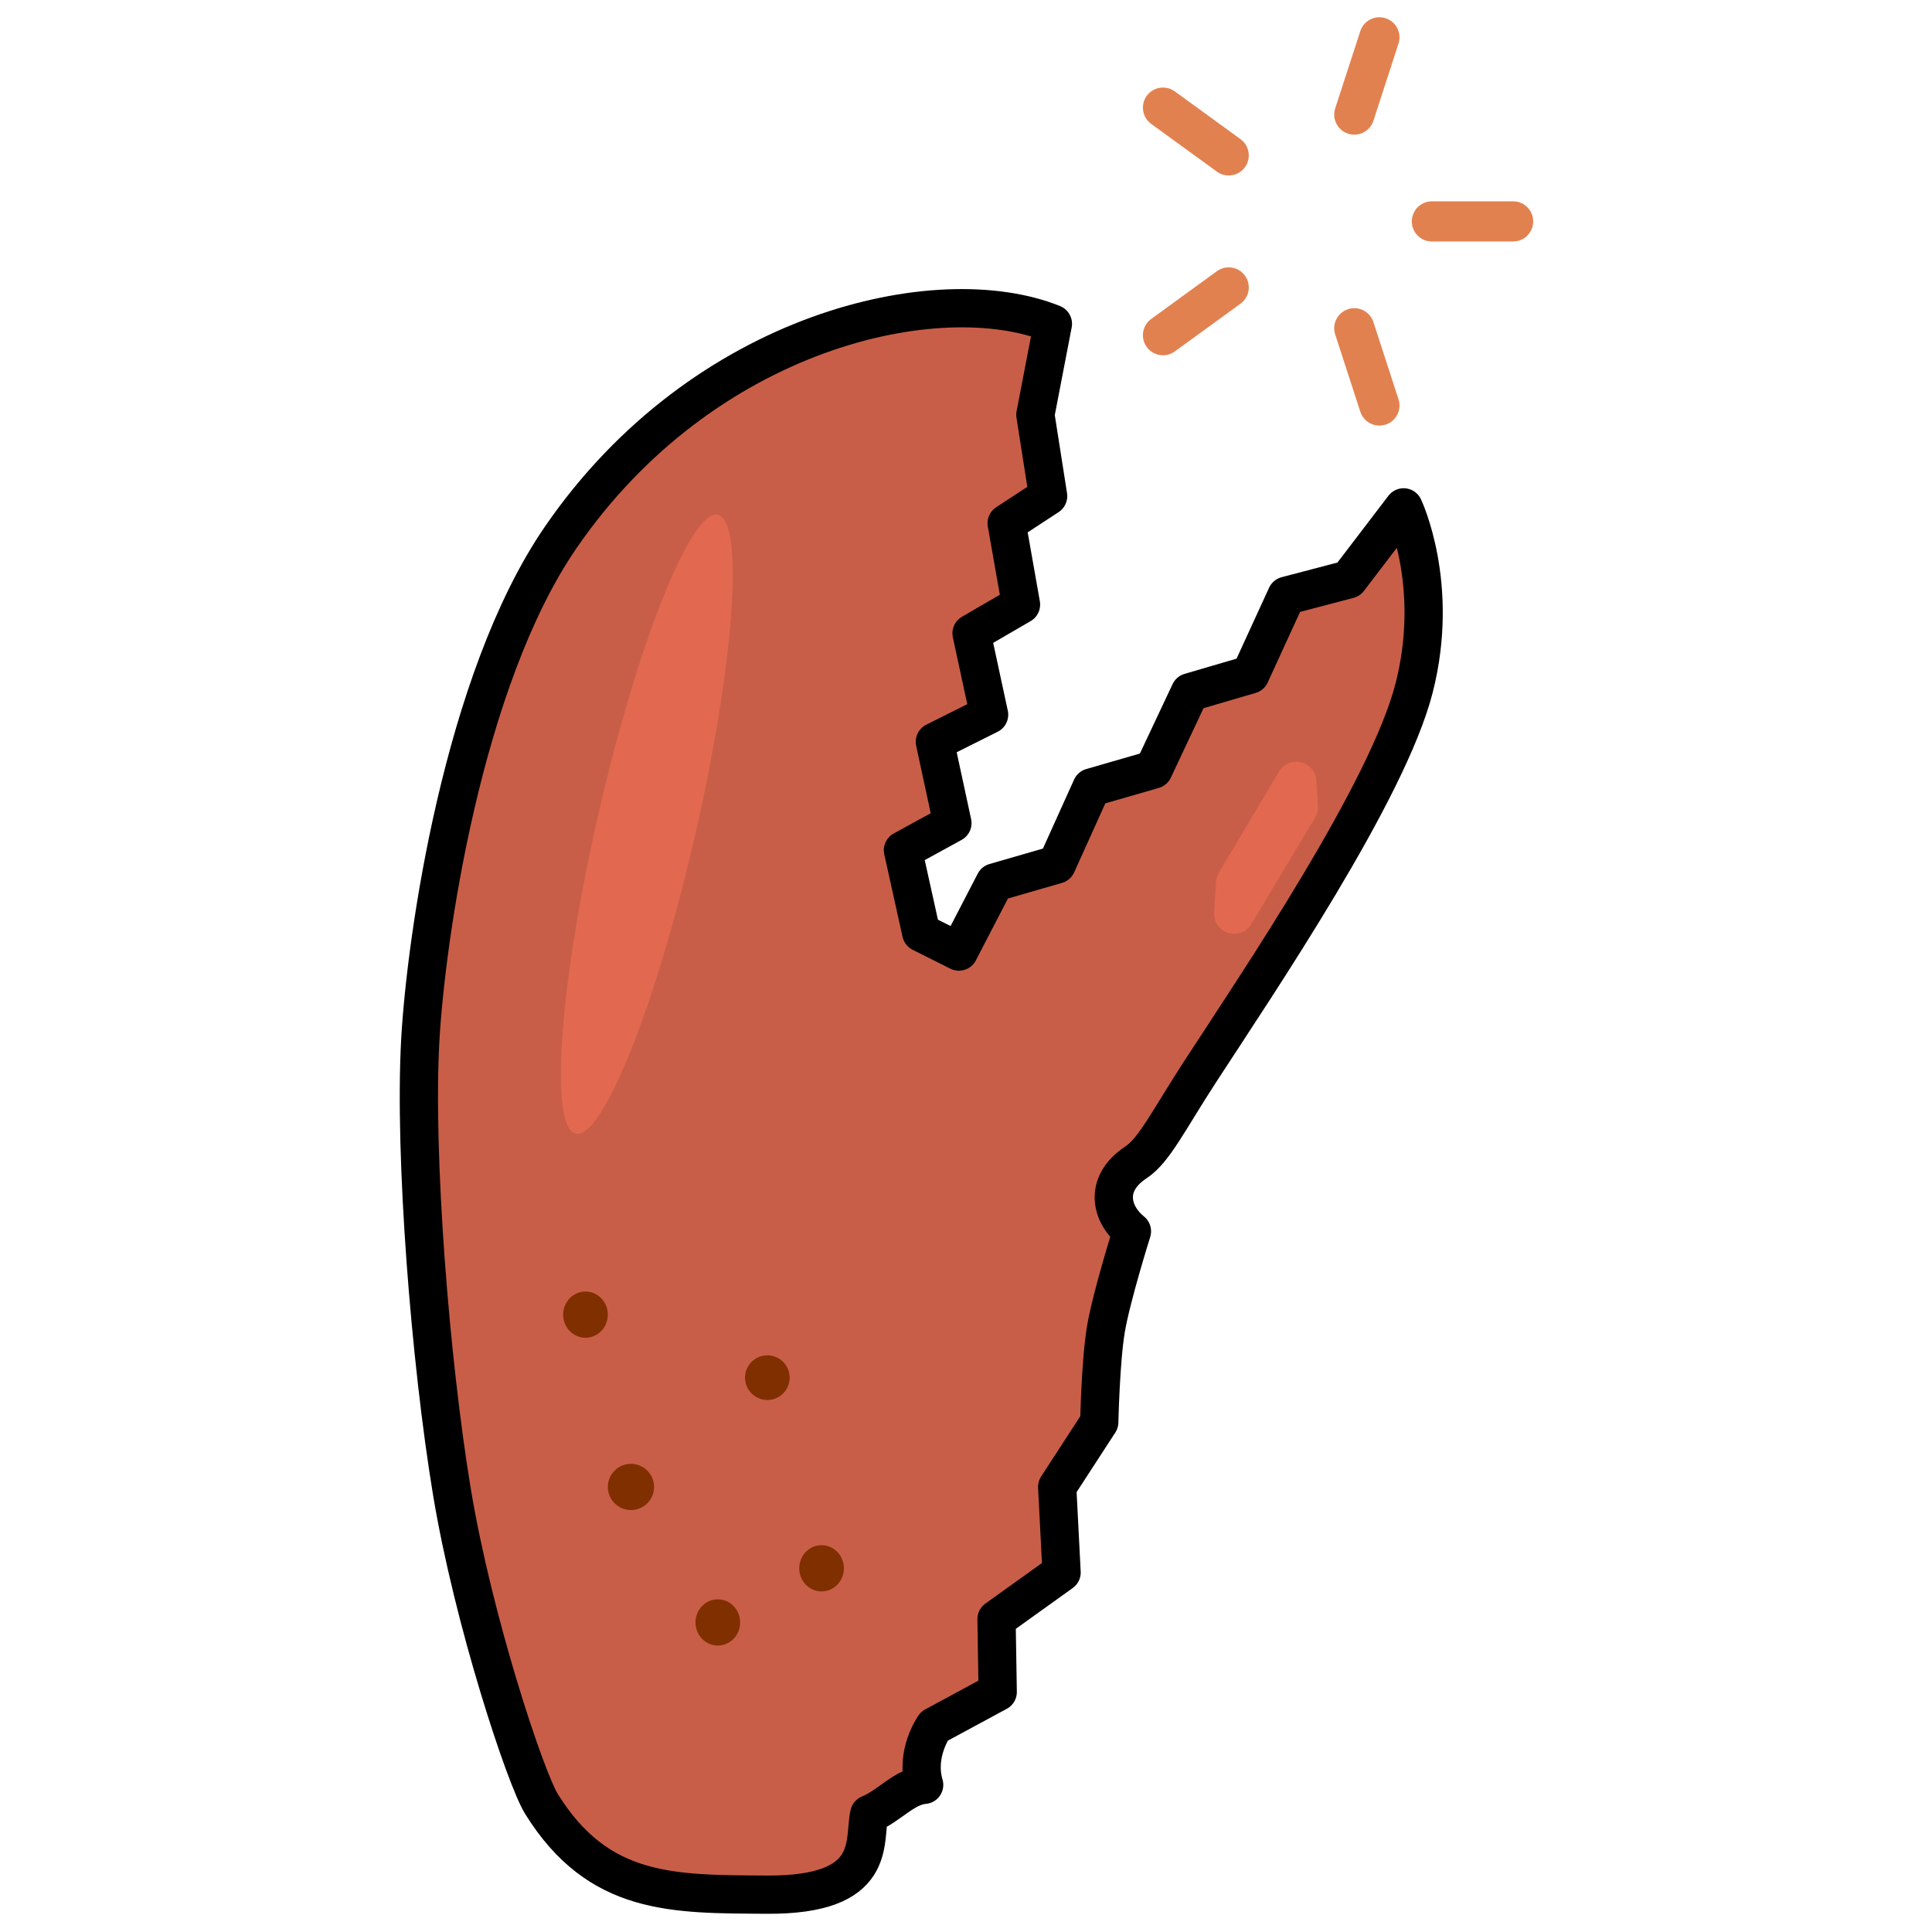
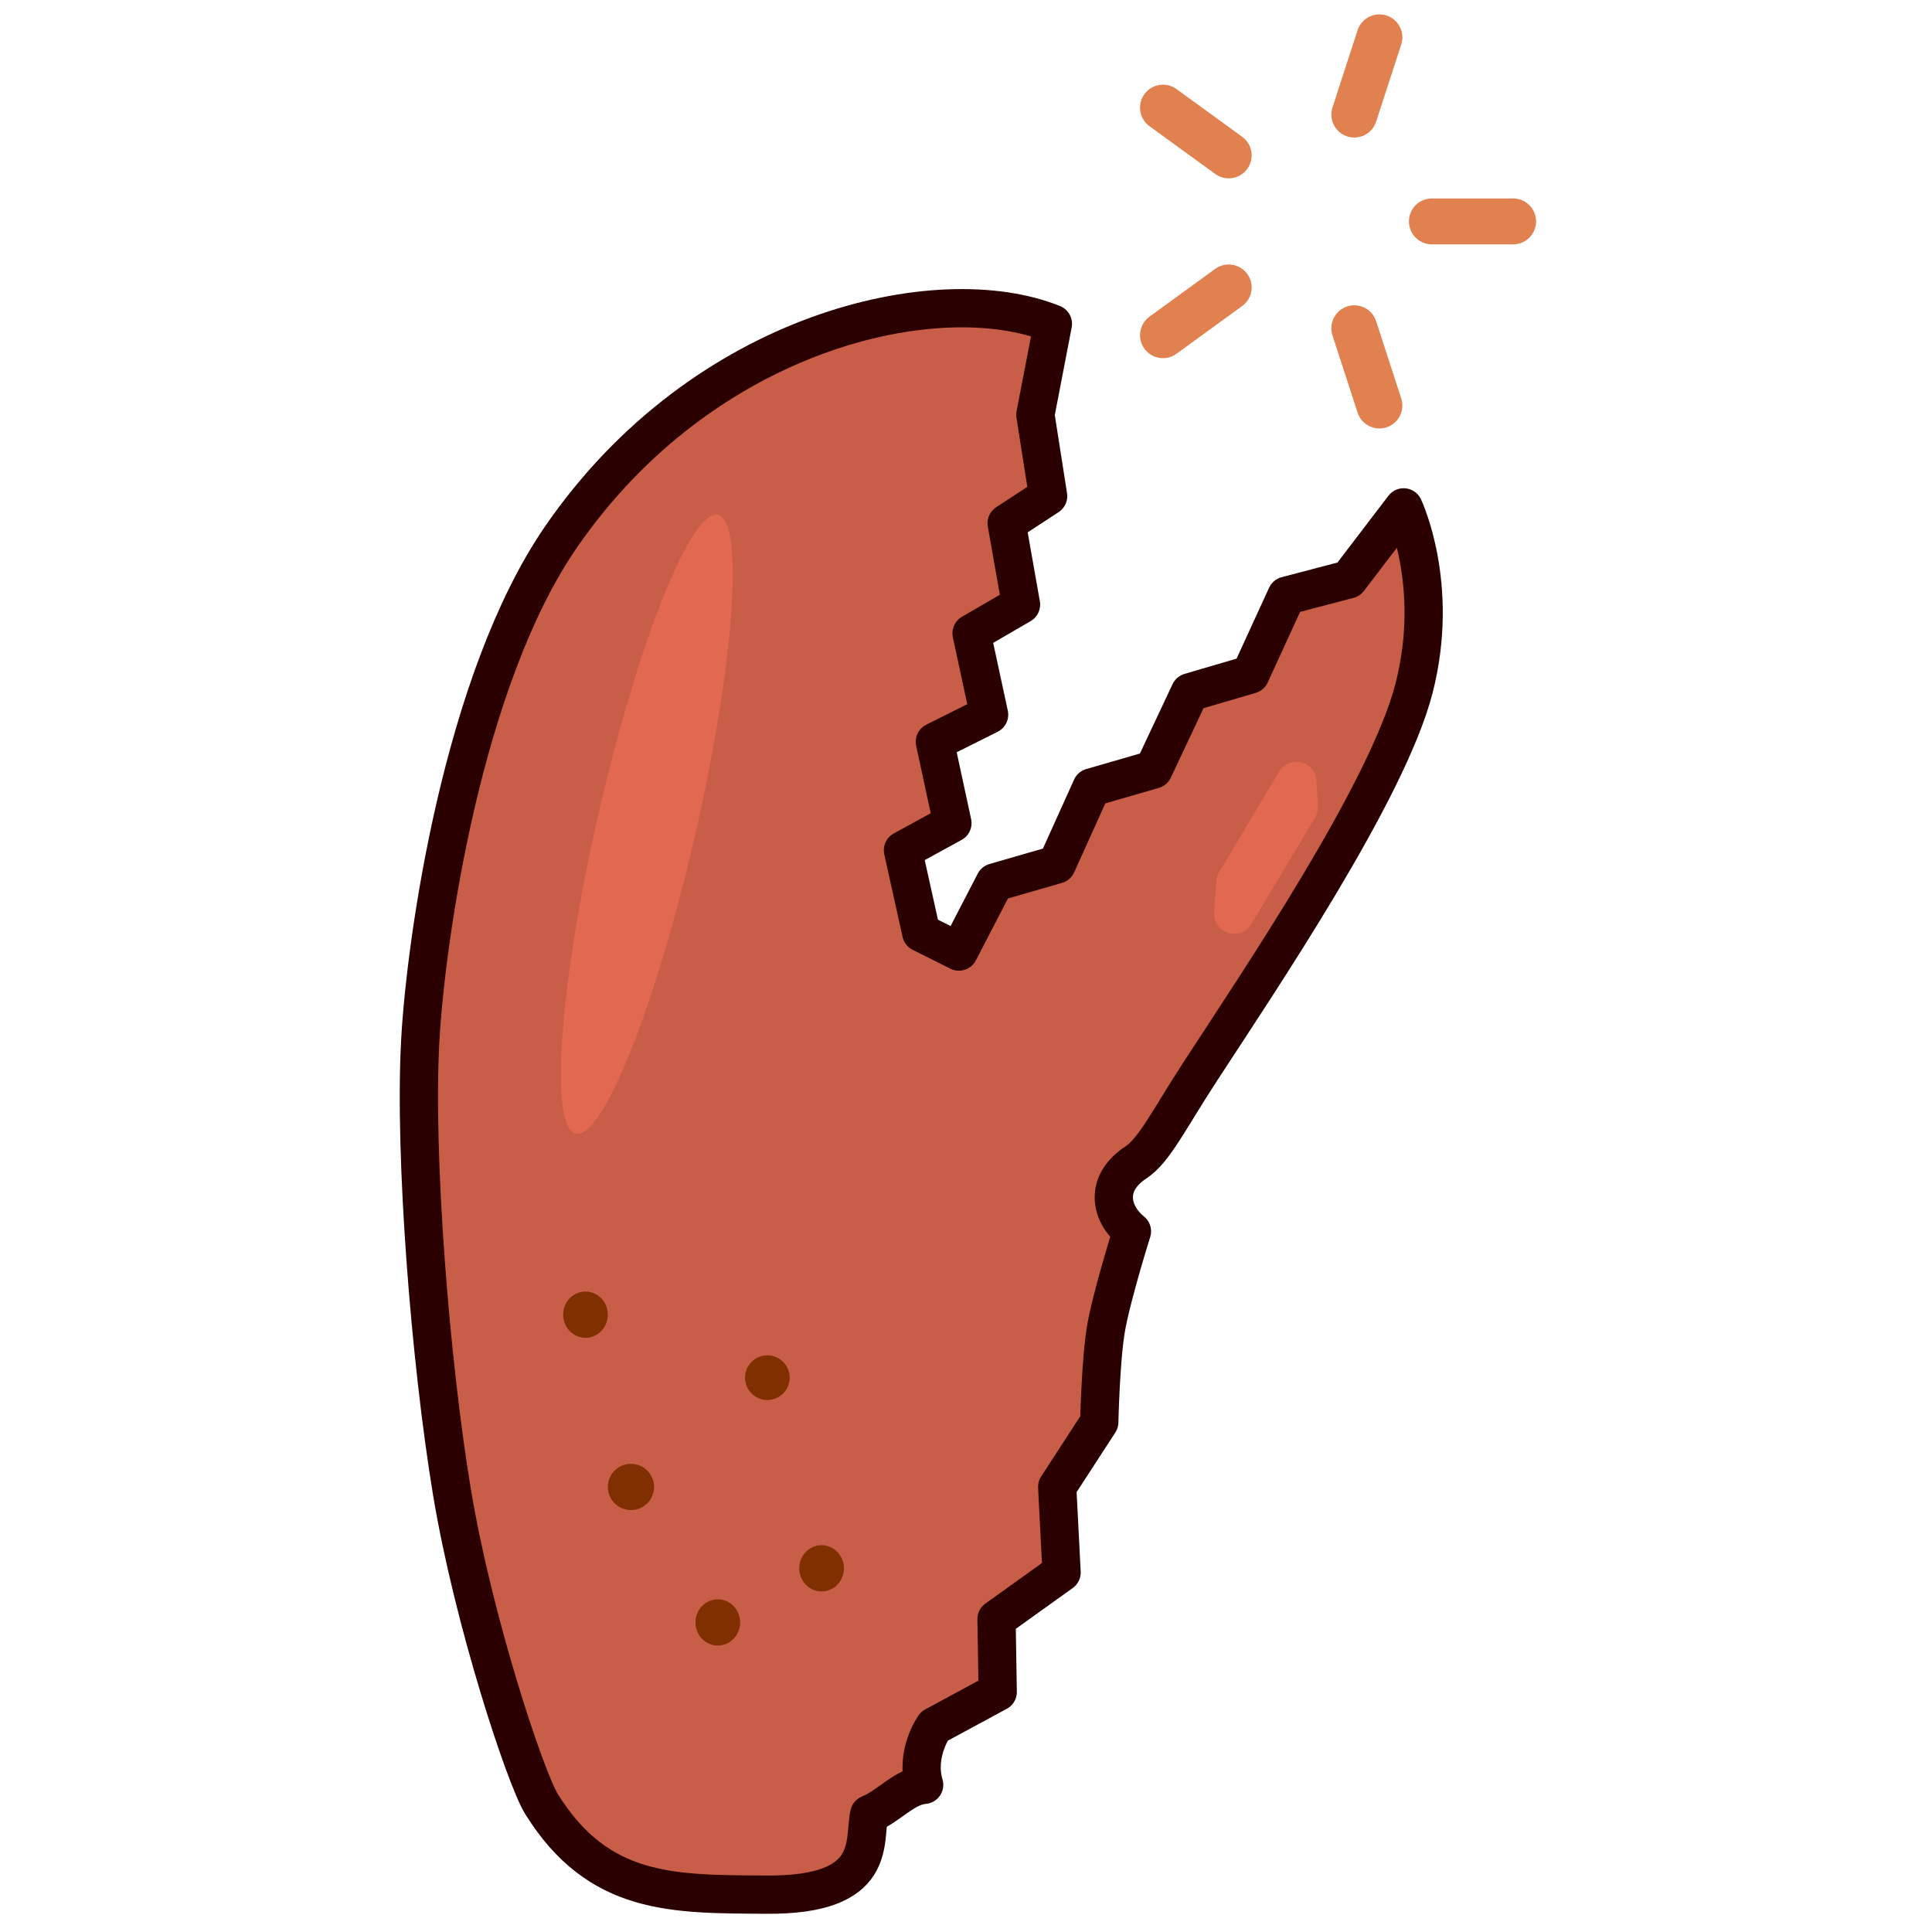
<svg xmlns="http://www.w3.org/2000/svg" width="202mm" height="202mm" viewBox="0 0 202 202" version="1.1" id="svg1" xml:space="preserve">
  <defs id="defs1">
    <clipPath clipPathUnits="userSpaceOnUse" id="clipPath10">
      <rect style="fill:#800000;fill-opacity:1;stroke:none;stroke-width:4;stroke-linecap:round;stroke-linejoin:round;stroke-miterlimit:3" id="rect11" width="117.818" height="161.455" x="-122.786" y="27.125" transform="scale(-1,1)" />
    </clipPath>
    <clipPath clipPathUnits="userSpaceOnUse" id="clipPath10-5">
      <rect style="fill:#800000;fill-opacity:1;stroke:none;stroke-width:4;stroke-linecap:round;stroke-linejoin:round;stroke-miterlimit:3" id="rect11-6" width="117.818" height="161.455" x="-122.786" y="27.125" transform="scale(-1,1)" />
    </clipPath>
  </defs>
  <g id="layer1" transform="translate(-87.28349,-12.58784)">
-     <rect style="fill:none;fill-opacity:1;stroke:none;stroke-width:4;stroke-linecap:round;stroke-linejoin:round;stroke-miterlimit:3" id="rect31" width="127.106" height="187.052" x="-170.396" y="23.346" transform="scale(-1,1)" />
    <g id="g38" transform="translate(1.3843592e-6,1.719792)">
-       <g id="g31" transform="translate(82.07375,4.904649)">
-         <path style="fill:#c95e48;fill-opacity:1;stroke:#000000;stroke-width:4;stroke-linecap:round;stroke-linejoin:round;stroke-miterlimit:3;stroke-opacity:1" d="M 115.295,39.819 C 103.331,34.989 78.752,40.451 63.845,62.135 53.551,77.108 49.74,104.218 49.155,114.659 c -0.679,12.115 1.063,33.732 3.3,47.255 2.237,13.524 7.699,29.966 9.36,32.646 5.982,9.654 13.817,9.43 23.534,9.499 11.759,0.083 10.111,-5.566 10.746,-8.415 2.054,-0.836 3.684,-2.902 5.74,-3.067 -0.976,-3.272 1.055,-6.124 1.055,-6.124 l 6.636,-3.587 -0.125,-7.616 6.802,-4.875 -0.459,-8.95 4.401,-6.773 c 0,0 0.133,-6.368 0.691,-9.71 0.558,-3.342 2.723,-10.239 2.723,-10.239 -2.118,-1.7 -3.072,-4.904 0.435,-7.218 1.904,-1.256 3.438,-4.466 6.653,-9.407 6.187,-9.509 19.645,-29.371 22.413,-40.172 2.768,-10.801 -1.094,-18.895 -1.094,-18.895 l -5.746,7.529 -6.503,1.707 -3.782,8.244 -6.316,1.851 -3.804,8.079 -6.481,1.873 -3.638,8.057 -6.481,1.873 -3.748,7.23 -3.938,-1.97 -1.911,-8.624 5.171,-2.835 -1.835,-8.506 5.671,-2.835 -1.835,-8.506 5.171,-3.002 -1.501,-8.506 4.337,-2.835 -1.334,-8.506 z" id="path19" />
-         <ellipse style="fill:#e26950;fill-opacity:1;stroke:none;stroke-width:4;stroke-linecap:round;stroke-linejoin:round;stroke-miterlimit:3" id="path26" cx="-91.632" cy="73.48" rx="5.171" ry="33.192" transform="matrix(-0.9745773,-0.2240514,-0.2240514,0.9745773,0,0)" />
-         <path style="fill:#e26950;fill-opacity:1;stroke:#e26950;stroke-width:4.2;stroke-linecap:round;stroke-linejoin:round;stroke-miterlimit:3;stroke-dasharray:none;stroke-opacity:1" d="m 140.905,90.37 -6.657,11.121 0.207,-3.213 6.297,-10.567 z" id="path27" />
-         <circle style="fill:#802f00;fill-opacity:1;stroke:none;stroke-width:4;stroke-linecap:round;stroke-linejoin:round;stroke-miterlimit:3" id="path28" cx="-85.44" cy="150.005" r="2.335" transform="scale(-1,1)" />
-         <circle style="fill:#802f00;fill-opacity:1;stroke:none;stroke-width:4;stroke-linecap:round;stroke-linejoin:round;stroke-miterlimit:3" id="path29" cx="-71.179" cy="161.431" r="2.418" transform="scale(-1,1)" />
-         <ellipse style="fill:#802f00;fill-opacity:1;stroke:none;stroke-width:4;stroke-linecap:round;stroke-linejoin:round;stroke-miterlimit:3" id="path30" cx="-91.11" cy="169.937" rx="2.335" ry="2.418" transform="scale(-1,1)" />
-         <ellipse style="fill:#802f00;fill-opacity:1;stroke:none;stroke-width:4;stroke-linecap:round;stroke-linejoin:round;stroke-miterlimit:3" id="path31" cx="-66.425" cy="143.417" rx="2.335" ry="2.418" transform="scale(-1,1)" />
-         <ellipse style="fill:#802f00;fill-opacity:1;stroke:none;stroke-width:4;stroke-linecap:round;stroke-linejoin:round;stroke-miterlimit:3" id="ellipse31" cx="-80.26" cy="175.598" rx="2.335" ry="2.418" transform="scale(-1,1)" />
+       <g id="g1">
+         <g id="g31" transform="translate(82.07375,4.904649)">
+           <path style="fill:#c95e48;fill-opacity:1;stroke:#2b0000;stroke-width:4;stroke-linecap:round;stroke-linejoin:round;stroke-miterlimit:3;stroke-opacity:1" d="M 115.295,39.819 C 103.331,34.989 78.752,40.451 63.845,62.135 53.551,77.108 49.74,104.218 49.155,114.659 c -0.679,12.115 1.063,33.732 3.3,47.255 2.237,13.524 7.699,29.966 9.36,32.646 5.982,9.654 13.817,9.43 23.534,9.499 11.759,0.083 10.111,-5.566 10.746,-8.415 2.054,-0.836 3.684,-2.902 5.74,-3.067 -0.976,-3.272 1.055,-6.124 1.055,-6.124 l 6.636,-3.587 -0.125,-7.616 6.802,-4.875 -0.459,-8.95 4.401,-6.773 c 0,0 0.133,-6.368 0.691,-9.71 0.558,-3.342 2.723,-10.239 2.723,-10.239 -2.118,-1.7 -3.072,-4.904 0.435,-7.218 1.904,-1.256 3.438,-4.466 6.653,-9.407 6.187,-9.509 19.645,-29.371 22.413,-40.172 2.768,-10.801 -1.094,-18.895 -1.094,-18.895 l -5.746,7.529 -6.503,1.707 -3.782,8.244 -6.316,1.851 -3.804,8.079 -6.481,1.873 -3.638,8.057 -6.481,1.873 -3.748,7.23 -3.938,-1.97 -1.911,-8.624 5.171,-2.835 -1.835,-8.506 5.671,-2.835 -1.835,-8.506 5.171,-3.002 -1.501,-8.506 4.337,-2.835 -1.334,-8.506 z" id="path19" />
+           <ellipse style="fill:#e26950;fill-opacity:1;stroke:none;stroke-width:4;stroke-linecap:round;stroke-linejoin:round;stroke-miterlimit:3" id="path26" cx="-91.632" cy="73.48" rx="5.171" ry="33.192" transform="matrix(-0.9745773,-0.2240514,-0.2240514,0.9745773,0,0)" />
+           <path style="fill:#e26950;fill-opacity:1;stroke:#e26950;stroke-width:4.2;stroke-linecap:round;stroke-linejoin:round;stroke-miterlimit:3;stroke-dasharray:none;stroke-opacity:1" d="m 140.905,90.37 -6.657,11.121 0.207,-3.213 6.297,-10.567 z" id="path27" />
+           <circle style="fill:#802f00;fill-opacity:1;stroke:none;stroke-width:4;stroke-linecap:round;stroke-linejoin:round;stroke-miterlimit:3" id="path28" cx="-85.44" cy="150.005" r="2.335" transform="scale(-1,1)" />
+           <circle style="fill:#802f00;fill-opacity:1;stroke:none;stroke-width:4;stroke-linecap:round;stroke-linejoin:round;stroke-miterlimit:3" id="path29" cx="-71.179" cy="161.431" r="2.418" transform="scale(-1,1)" />
+           <ellipse style="fill:#802f00;fill-opacity:1;stroke:none;stroke-width:4;stroke-linecap:round;stroke-linejoin:round;stroke-miterlimit:3" id="path30" cx="-91.11" cy="169.937" rx="2.335" ry="2.418" transform="scale(-1,1)" />
+           <ellipse style="fill:#802f00;fill-opacity:1;stroke:none;stroke-width:4;stroke-linecap:round;stroke-linejoin:round;stroke-miterlimit:3" id="path31" cx="-66.425" cy="143.417" rx="2.335" ry="2.418" transform="scale(-1,1)" />
+           <ellipse style="fill:#802f00;fill-opacity:1;stroke:none;stroke-width:4;stroke-linecap:round;stroke-linejoin:round;stroke-miterlimit:3" id="ellipse31" cx="-80.26" cy="175.598" rx="2.335" ry="2.418" transform="scale(-1,1)" />
+         </g>
+         <path style="fill:none;fill-opacity:1;stroke:#e28150;stroke-width:4.8;stroke-linecap:round;stroke-linejoin:round;stroke-miterlimit:3;stroke-dasharray:none;stroke-opacity:1" d="m 231.507,14.771 -0.875,2.692 -0.875,2.692 -0.875,2.692" id="path32" />
+         <path style="fill:none;fill-opacity:1;stroke:#e28150;stroke-width:4.8;stroke-linecap:round;stroke-linejoin:round;stroke-miterlimit:3;stroke-dasharray:none;stroke-opacity:1" d="m 208.88,22.122 2.29,1.664 2.29,1.664 2.29,1.664" id="path34" />
+         <path style="fill:none;fill-opacity:1;stroke:#e28150;stroke-width:4.8;stroke-linecap:round;stroke-linejoin:round;stroke-miterlimit:3;stroke-dasharray:none;stroke-opacity:1" d="m 208.88,45.914 2.29,-1.664 2.29,-1.664 2.29,-1.664" id="path35" />
+         <path style="fill:none;fill-opacity:1;stroke:#e28150;stroke-width:4.8;stroke-linecap:round;stroke-linejoin:round;stroke-miterlimit:3;stroke-dasharray:none;stroke-opacity:1" d="m 231.507,53.265 -0.875,-2.692 -0.875,-2.692 -0.875,-2.692" id="path36" />
+         <path style="fill:none;fill-opacity:1;stroke:#e28150;stroke-width:4.8;stroke-linecap:round;stroke-linejoin:round;stroke-miterlimit:3;stroke-dasharray:none;stroke-opacity:1" d="m 245.487,34.018 h -2.831 -2.831 -2.831" id="path37" />
      </g>
-       <path style="fill:none;fill-opacity:1;stroke:#e28150;stroke-width:4.2;stroke-linecap:round;stroke-linejoin:round;stroke-miterlimit:3;stroke-dasharray:none;stroke-opacity:1" d="m 231.507,14.771 -0.875,2.692 -0.875,2.692 -0.875,2.692" id="path32" />
-       <path style="fill:none;fill-opacity:1;stroke:#e28150;stroke-width:4.2;stroke-linecap:round;stroke-linejoin:round;stroke-miterlimit:3;stroke-dasharray:none;stroke-opacity:1" d="m 208.88,22.122 2.29,1.664 2.29,1.664 2.29,1.664" id="path34" />
-       <path style="fill:none;fill-opacity:1;stroke:#e28150;stroke-width:4.2;stroke-linecap:round;stroke-linejoin:round;stroke-miterlimit:3;stroke-dasharray:none;stroke-opacity:1" d="m 208.88,45.914 2.29,-1.664 2.29,-1.664 2.29,-1.664" id="path35" />
-       <path style="fill:none;fill-opacity:1;stroke:#e28150;stroke-width:4.2;stroke-linecap:round;stroke-linejoin:round;stroke-miterlimit:3;stroke-dasharray:none;stroke-opacity:1" d="m 231.507,53.265 -0.875,-2.692 -0.875,-2.692 -0.875,-2.692" id="path36" />
-       <path style="fill:none;fill-opacity:1;stroke:#e28150;stroke-width:4.2;stroke-linecap:round;stroke-linejoin:round;stroke-miterlimit:3;stroke-dasharray:none;stroke-opacity:1" d="m 245.487,34.018 h -2.831 -2.831 -2.831" id="path37" />
    </g>
  </g>
</svg>
